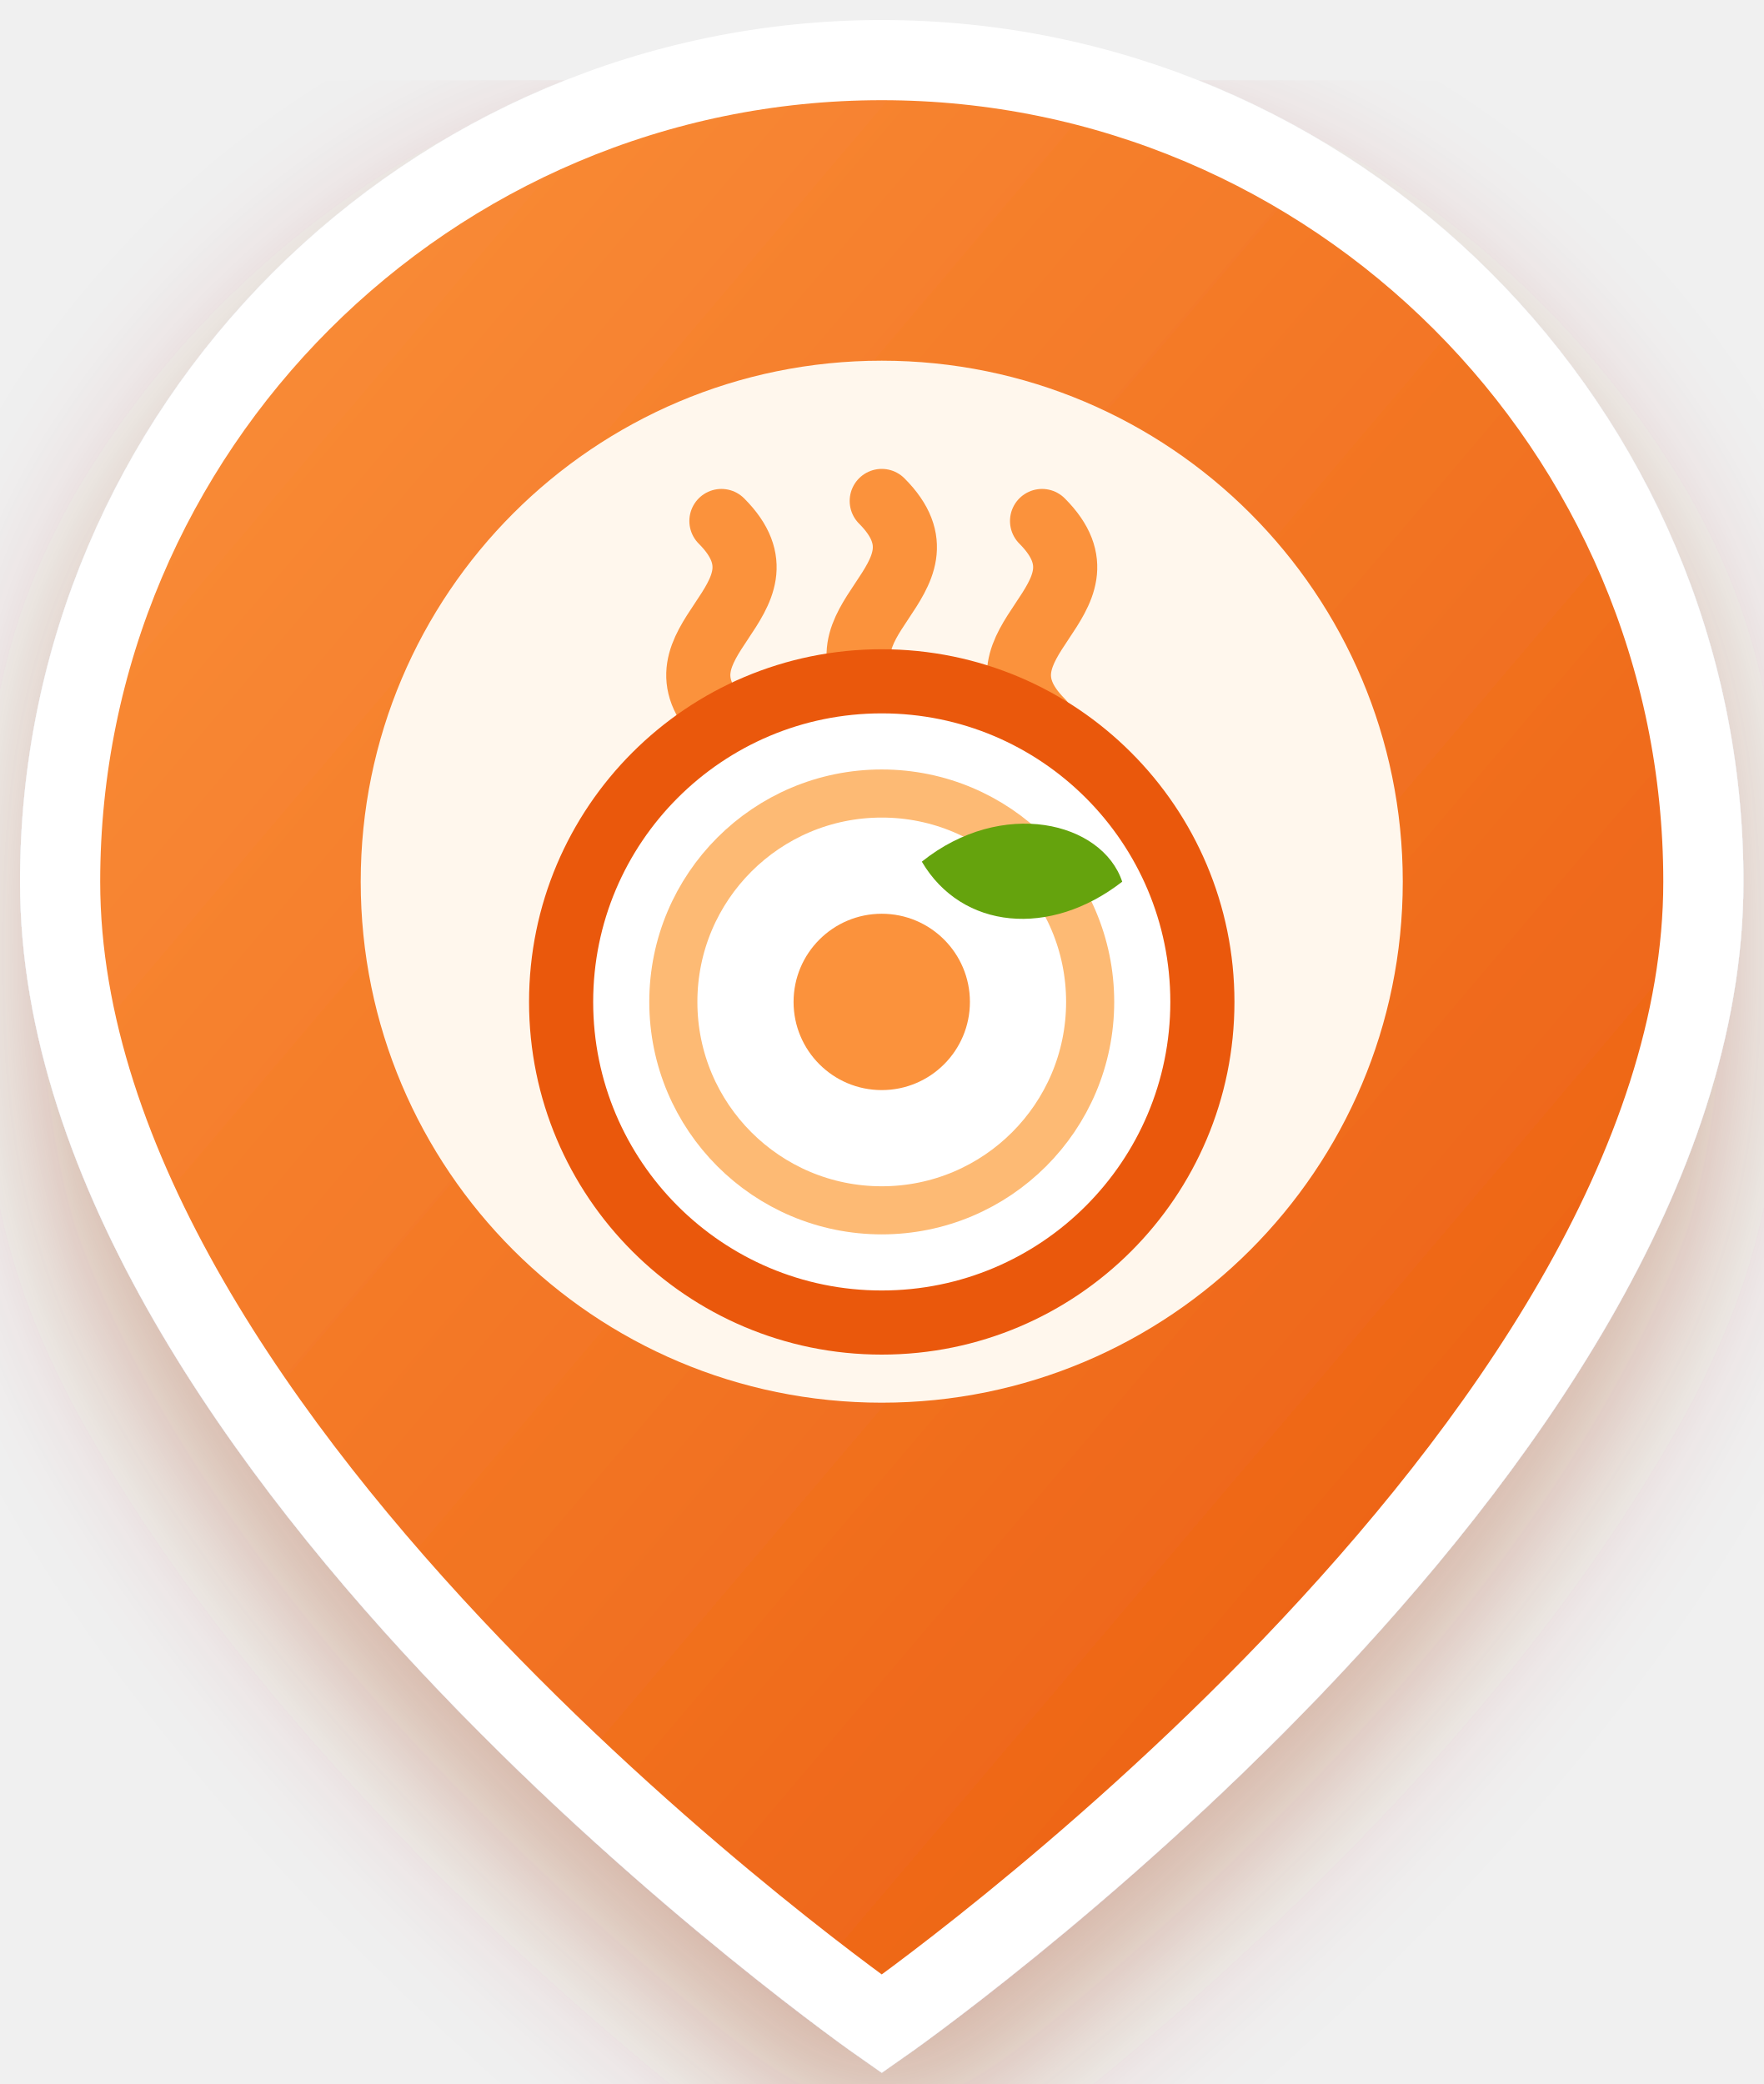
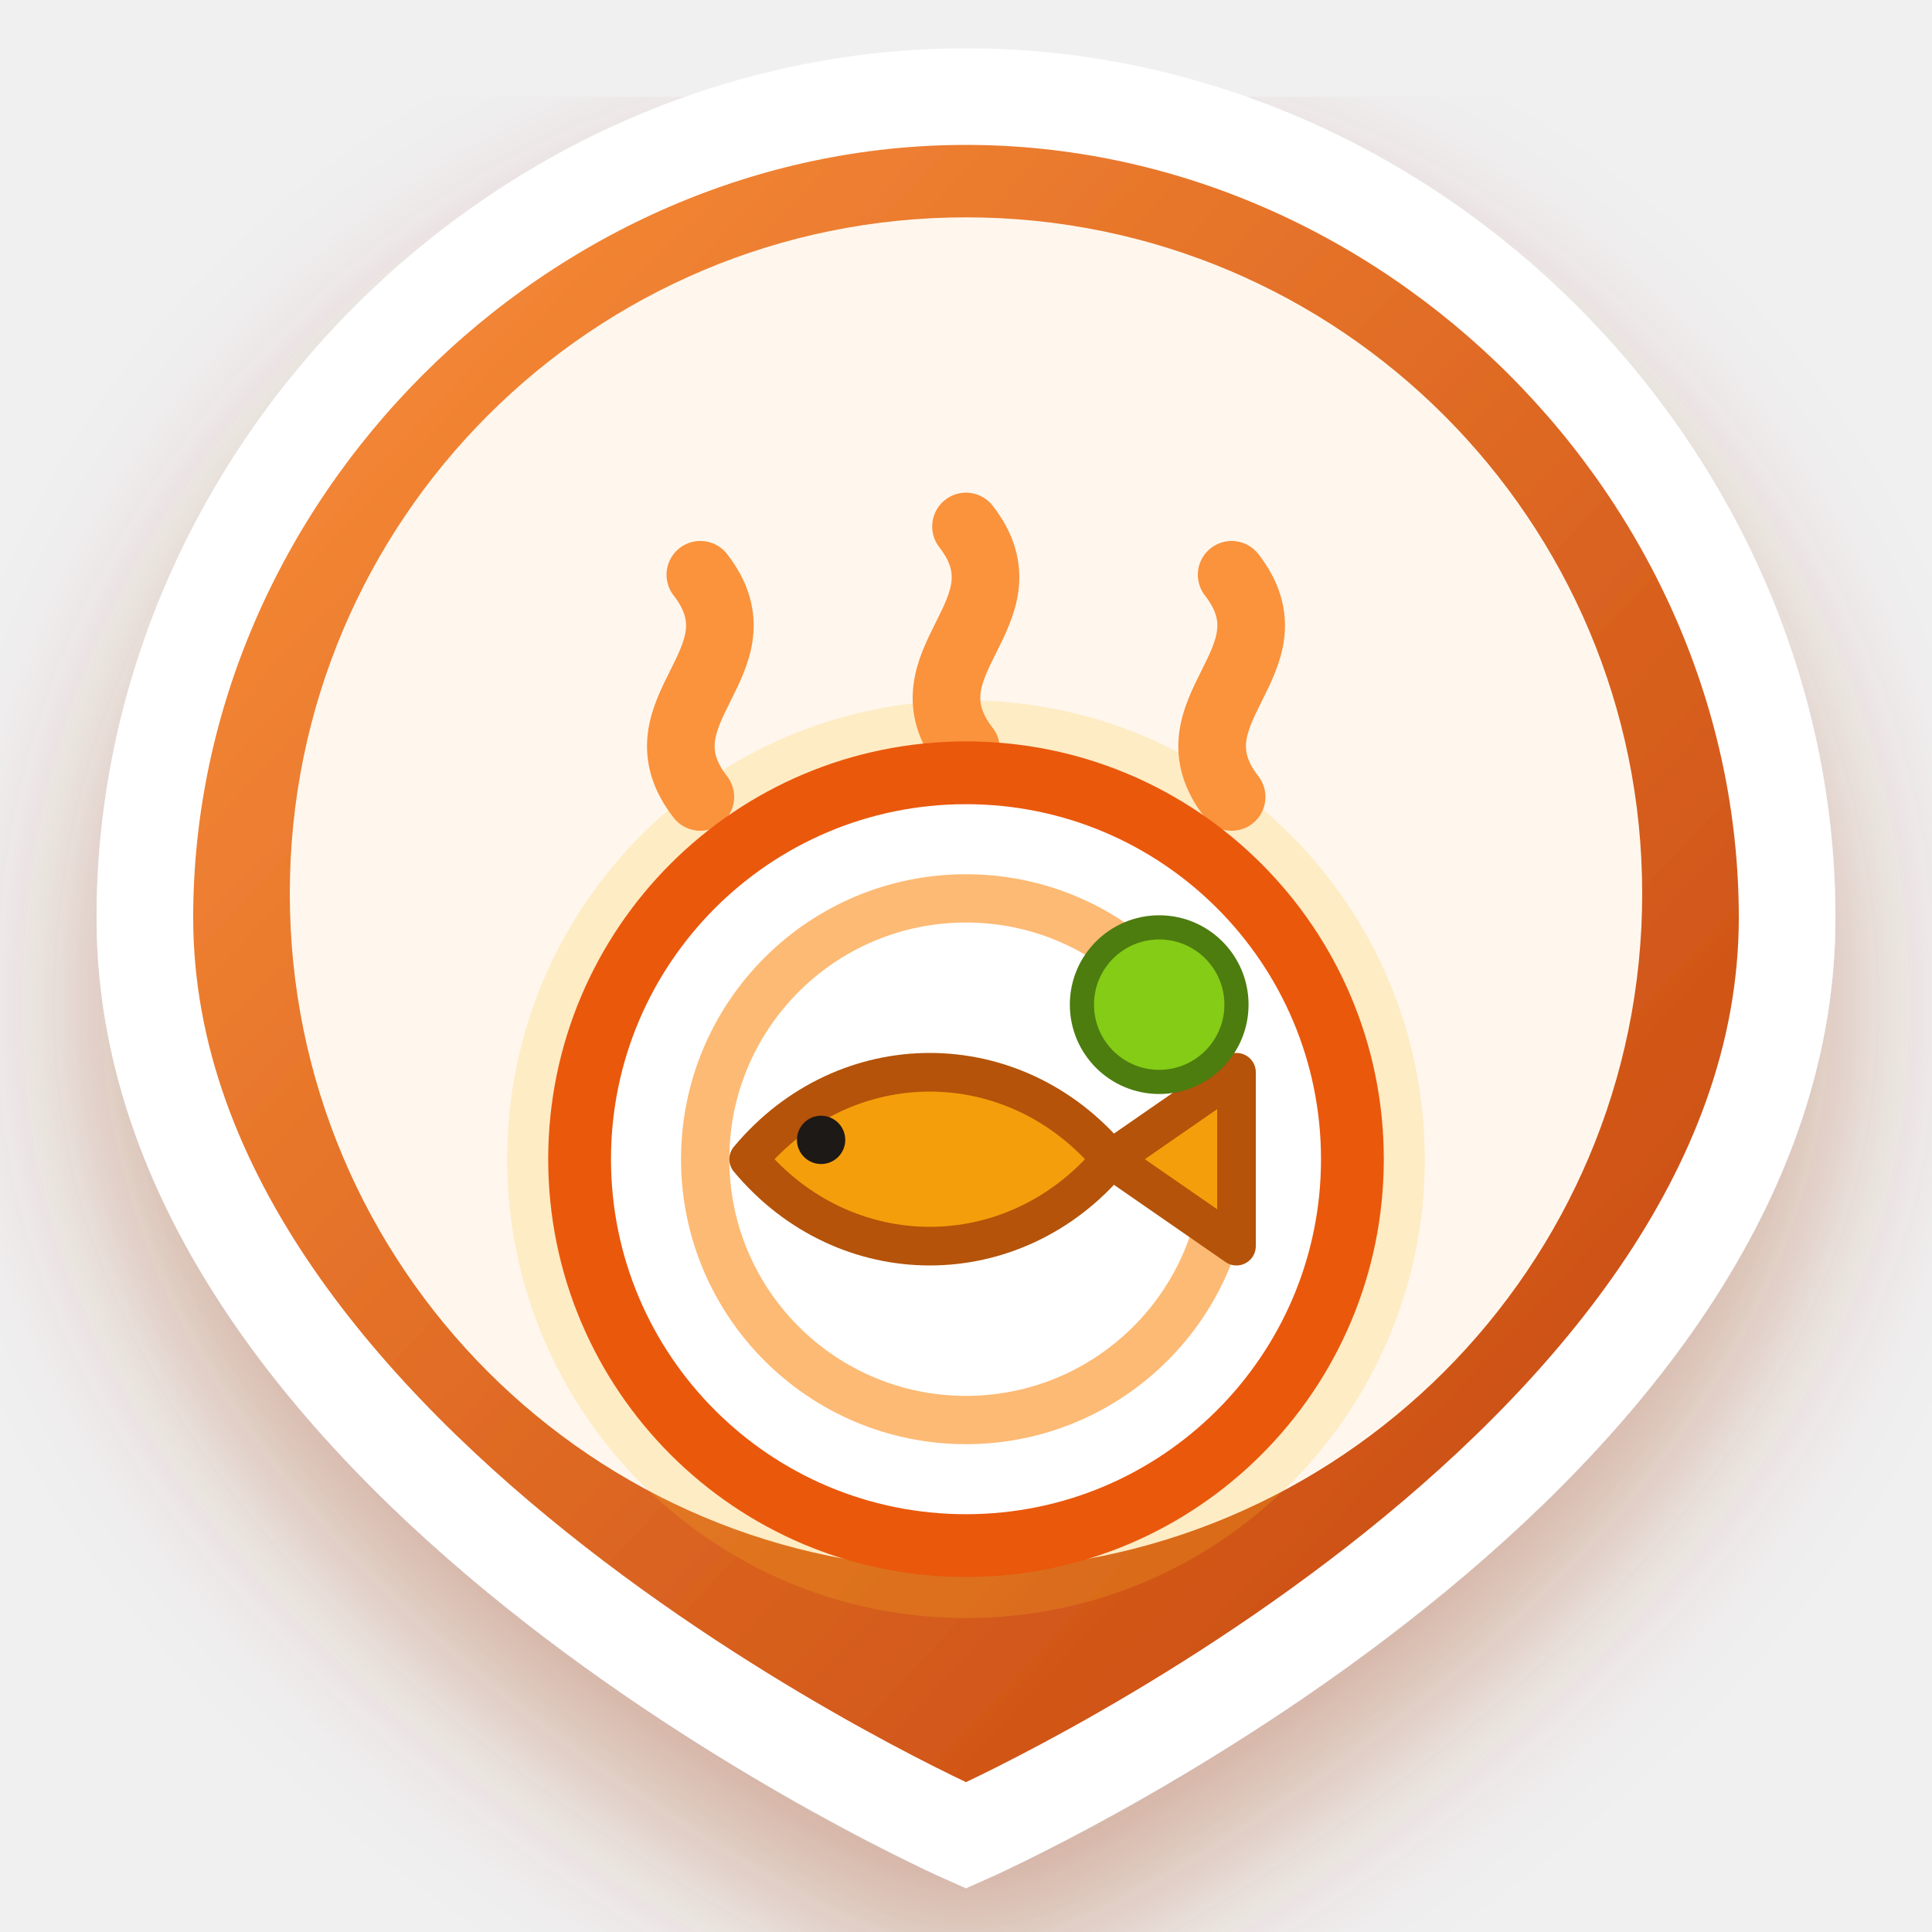
- <svg xmlns="http://www.w3.org/2000/svg" viewBox="0 0 44 52" width="44" height="52" aria-hidden="true" focusable="false">
+ <svg xmlns="http://www.w3.org/2000/svg" viewBox="0 0 40 40" width="40" height="40" aria-hidden="true" focusable="false">
  <defs>
-     <linearGradient id="ir-gastronomy-pin" x1="0" y1="0" x2="1" y2="1">
+     <linearGradient id="ir-gastro-pin" x1="0" y1="0" x2="1" y2="1">
      <stop offset="0" stop-color="#fb923c" />
-       <stop offset="1" stop-color="#ea580c" />
+       <stop offset="1" stop-color="#c2410c" />
    </linearGradient>
-     <filter id="ir-gastronomy-shadow" x="-30%" y="-20%" width="160%" height="160%">
-       <feDropShadow dx="0" dy="2" stdDeviation="2" flood-color="#9a3412" flood-opacity="0.35" />
+     <filter id="ir-gastro-shadow" x="-30%" y="-20%" width="170%" height="180%">
+       <feDropShadow dx="0" dy="2" stdDeviation="1.8" flood-color="#9a3412" flood-opacity="0.35" />
    </filter>
  </defs>
  <style>
-     .ir-gastronomy-plate {
-       animation: ir-gastronomy-spin 14s linear infinite;
+     .ir-gastro-glow {
+       animation: ir-gastro-glow 3.6s ease-in-out infinite;
      transform-box: fill-box;
      transform-origin: center;
    }

-     .ir-gastronomy-steam {
-       animation: ir-gastronomy-rise 2.4s ease-in-out infinite;
+     .ir-gastro-steam {
+       animation: ir-gastro-rise 2.6s ease-in-out infinite;
      transform-box: fill-box;
      transform-origin: center;
    }

-     .ir-gastronomy-steam-2 {
-       animation-delay: 0.6s;
+     .ir-gastro-steam-2 { animation-delay: 0.45s; }
+     .ir-gastro-steam-3 { animation-delay: 0.9s; }
+ 
+     @keyframes ir-gastro-glow {
+       0%, 100% { opacity: 0.14; }
+       50% { opacity: 0.38; }
    }

-     .ir-gastronomy-steam-3 {
-       animation-delay: 1.2s;
-     }
- 
-     @keyframes ir-gastronomy-spin {
-       to { transform: rotate(360deg); }
-     }
- 
-     @keyframes ir-gastronomy-rise {
+     @keyframes ir-gastro-rise {
      0% { transform: translateY(2px); opacity: 0; }
-       25% { opacity: 0.85; }
-       70% { opacity: 0.5; }
-       100% { transform: translateY(-5px); opacity: 0; }
+       28% { opacity: 0.9; }
+       70% { opacity: 0.45; }
+       100% { transform: translateY(-4.5px); opacity: 0; }
    }

    @media (prefers-reduced-motion: reduce) {
-       .ir-gastronomy-plate,
-       .ir-gastronomy-steam {
+       .ir-gastro-glow,
+       .ir-gastro-steam {
        animation: none;
      }

-       .ir-gastronomy-steam {
-         opacity: 0.35;
+       .ir-gastro-glow {
+         opacity: 0.22;
+       }
+ 
+       .ir-gastro-steam {
+         opacity: 0.45;
      }
    }
  </style>
-   <g filter="url(#ir-gastronomy-shadow)">
-     <path d="M22 1.5C10.7 1.5 1.5 10.7 1.5 22c0 14.2 20.5 28.5 20.5 28.5S42.5 36.2 42.5 22C42.5 10.7 33.3 1.5 22 1.5Z" fill="url(#ir-gastronomy-pin)" stroke="#ffffff" stroke-width="2" />
+   <g filter="url(#ir-gastro-shadow)">
+     <path d="M20 2C10.8 2 3 9.8 3 19c0 11.5 17 19 17 19s17-7.5 17-19C37 9.8 29.2 2 20 2Z" fill="url(#ir-gastro-pin)" stroke="#ffffff" stroke-width="2" />
  </g>
-   <circle cx="22" cy="22" r="13" fill="#fff7ed" />
-   <g class="ir-gastronomy-steam" fill="none" stroke="#fb923c" stroke-width="1.6" stroke-linecap="round">
-     <path d="M18 18c-2-2 2-3 0-5" />
-     <path class="ir-gastronomy-steam-2" d="M22 17.5c-2-2 2-3 0-5" />
-     <path class="ir-gastronomy-steam-3" d="M26 18c-2-2 2-3 0-5" />
+   <circle cx="20" cy="18.5" r="14" fill="#fff7ed" />
+   <circle class="ir-gastro-glow" cx="20" cy="24" r="9.5" fill="#fbbf24" opacity="0.2" />
+   <g fill="none" stroke="#fb923c" stroke-width="1.4" stroke-linecap="round">
+     <path class="ir-gastro-steam ir-gastro-steam-1" d="M14.5 16.5c-1.4-1.8 1.4-2.8 0-4.6" />
+     <path class="ir-gastro-steam ir-gastro-steam-2" d="M20 15.5c-1.4-1.8 1.4-2.8 0-4.6" />
+     <path class="ir-gastro-steam ir-gastro-steam-3" d="M25.5 16.5c-1.4-1.8 1.4-2.8 0-4.6" />
  </g>
-   <g class="ir-gastronomy-plate">
-     <circle cx="22" cy="25" r="8" fill="#ffffff" stroke="#ea580c" stroke-width="1.6" />
-     <circle cx="22" cy="25" r="5.2" fill="none" stroke="#fdba74" stroke-width="1.2" />
-     <circle cx="22" cy="25" r="2.2" fill="#fb923c" />
-     <path d="M23 21.5c2-1.6 4.5-1 5 0.5-1.8 1.4-4 1.2-5-0.5Z" fill="#65a30d" />
-   </g>
+   <circle cx="20" cy="24" r="8" fill="#ffffff" stroke="#ea580c" stroke-width="1.3" />
+   <circle cx="20" cy="24" r="5.4" fill="none" stroke="#fdba74" stroke-width="1" />
+   <path d="M15.5 24c2-2.4 5.5-2.4 7.5 0-2 2.4-5.5 2.4-7.5 0Z" fill="#f59e0b" stroke="#b45309" stroke-width="0.8" stroke-linejoin="round" />
+   <path d="M23 24l2.6-1.8v3.6L23 24Z" fill="#f59e0b" stroke="#b45309" stroke-width="0.8" stroke-linejoin="round" />
+   <circle cx="17" cy="23.6" r="0.5" fill="#1c1917" />
+   <circle cx="24" cy="20.8" r="1.6" fill="#84cc16" stroke="#4d7c0f" stroke-width="0.5" />
</svg>
